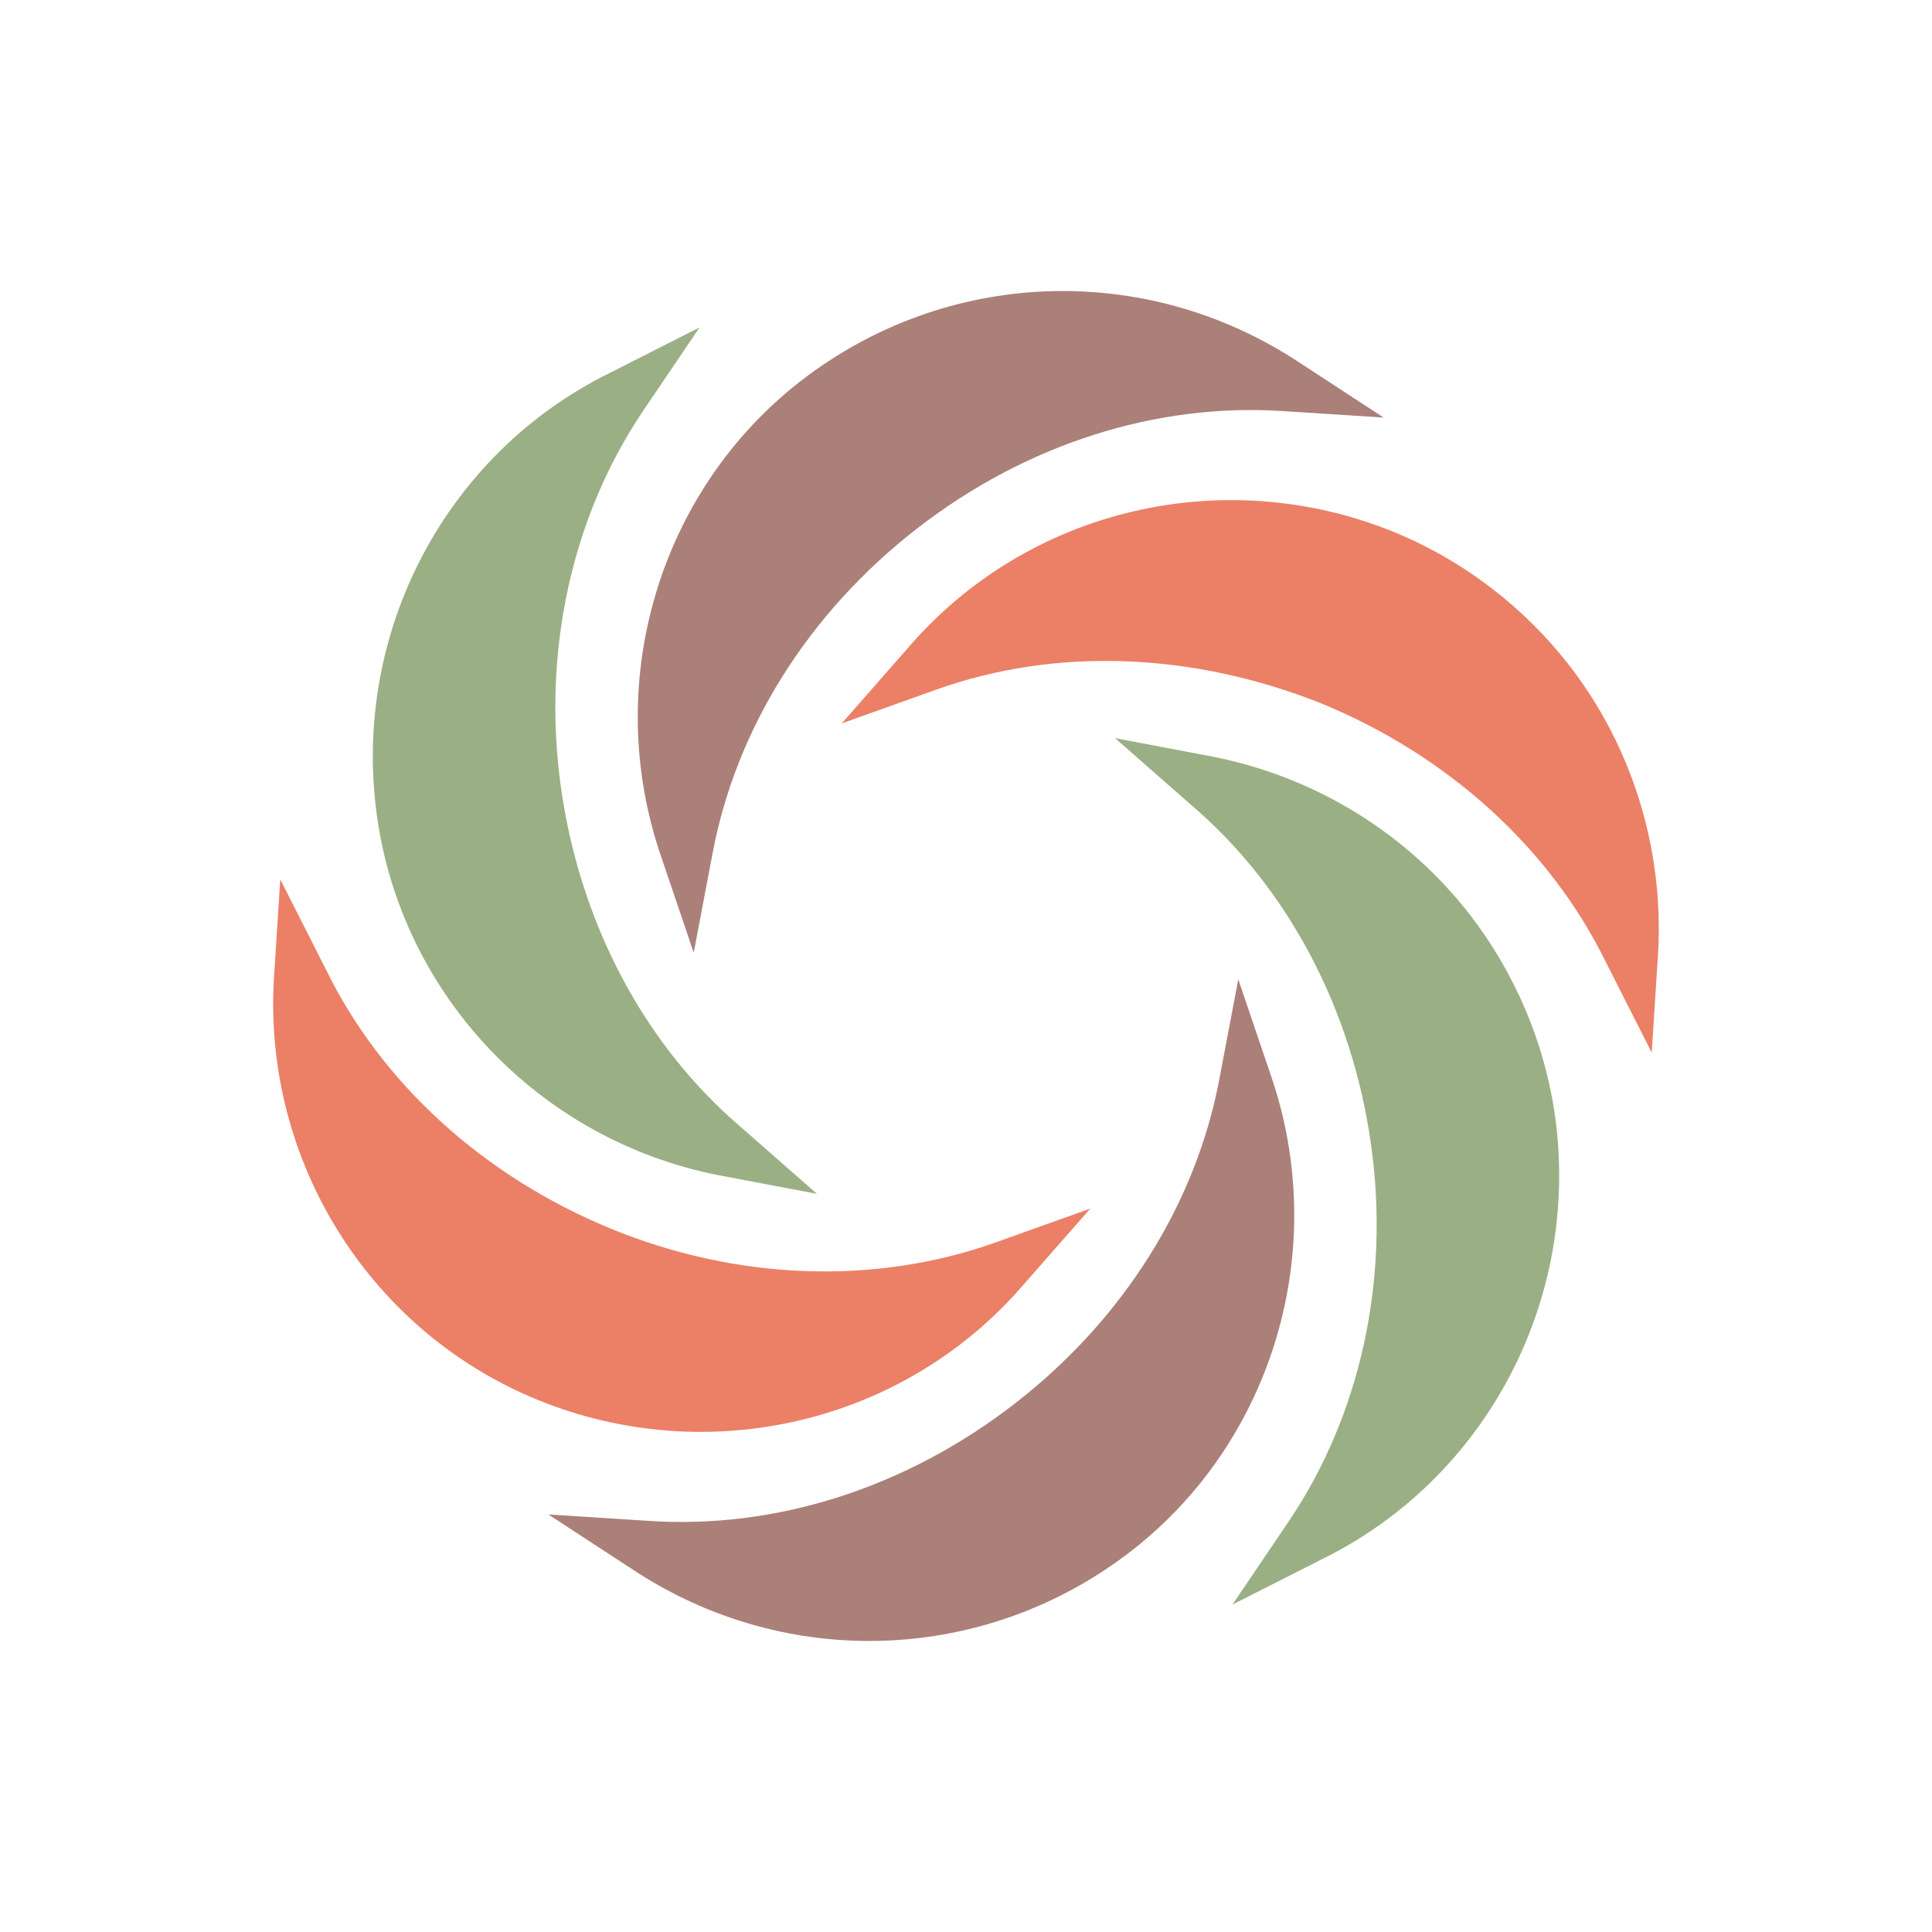
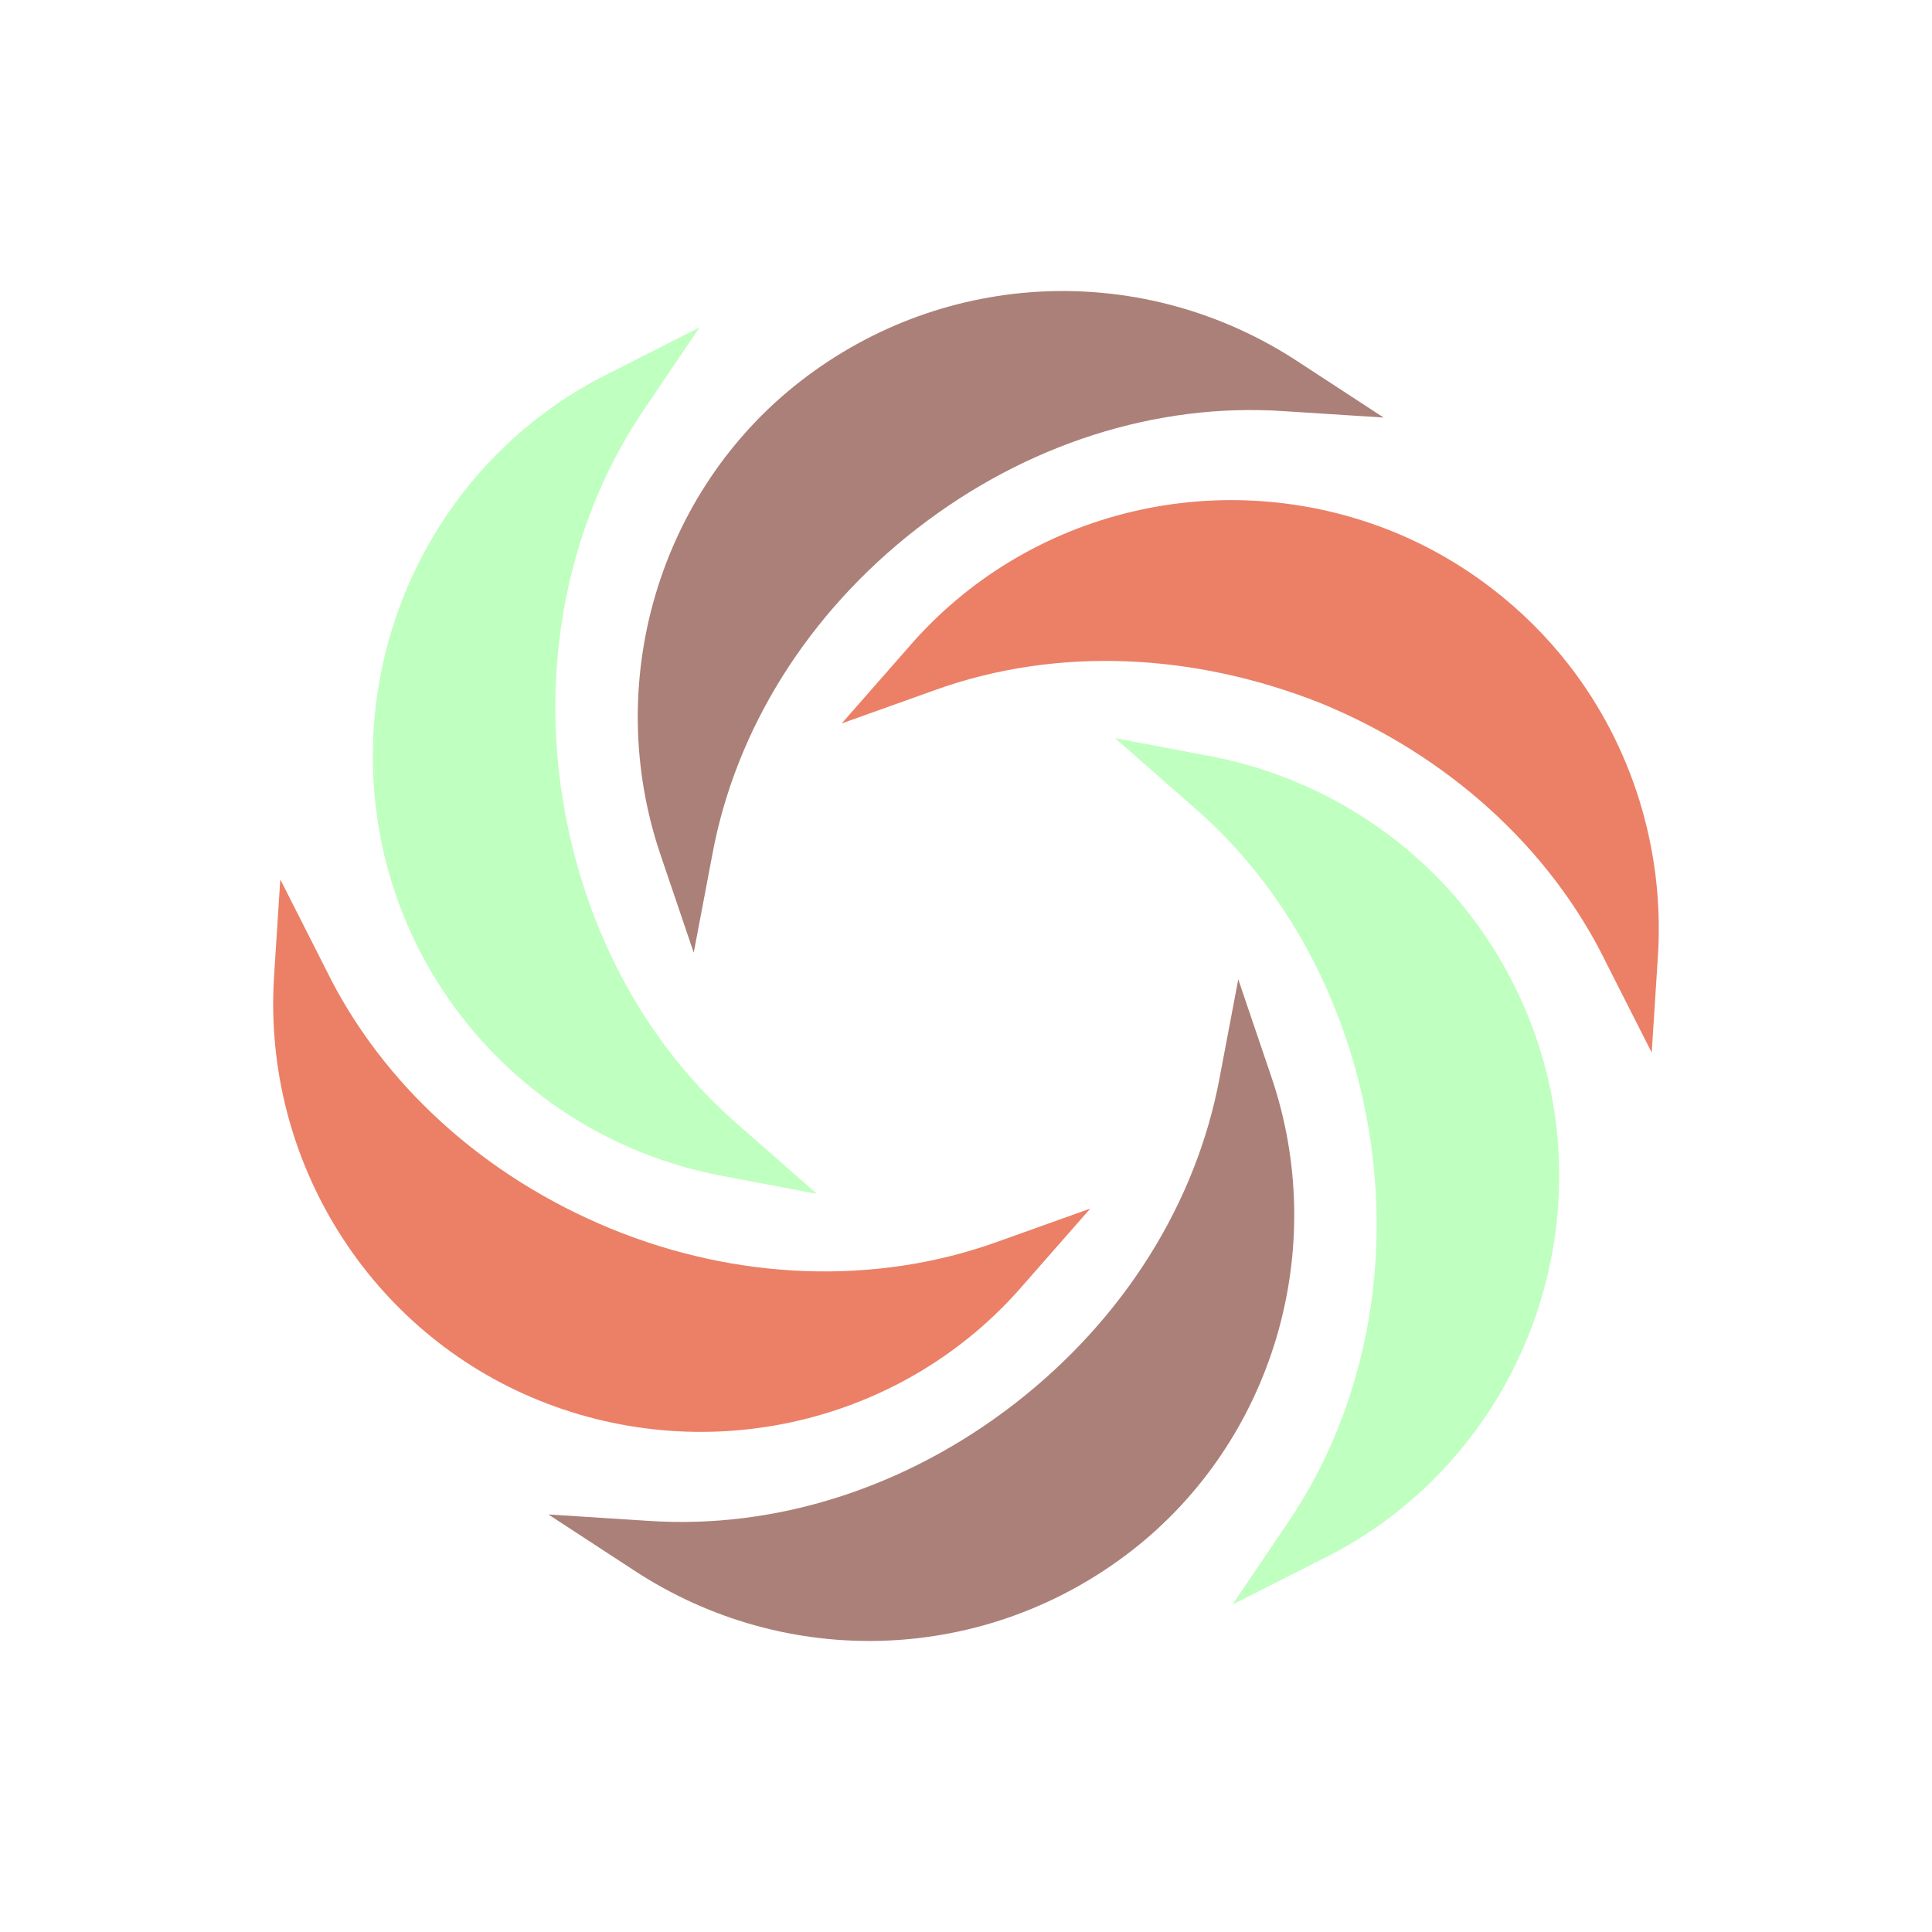
<svg xmlns="http://www.w3.org/2000/svg" viewBox="0 0 100 100" preserveAspectRatio="xMidYMid" width="200" height="200" style="shape-rendering: auto; display: block;">
  <g data-idx="1">
    <g transform="matrix(1,0,0,1,50,50)" data-idx="2">
      <g transform="matrix(0.8,0,0,0.8,0,0)" data-idx="3">
        <g transform="matrix(1,0,0,1,-50,-50)" data-idx="4">
          <g data-idx="5" transform="matrix(-0.6129048,-0.7901568,0.7901568,-0.6129048,41.1374,120.1531)">
            <path d="M44.711 10.952c10.24-5.964 23.181-4.614 32.071 3.151l4.839 4.276l-6.414-1.238 c-8.102-1.688-16.88-0.113-24.532 4.276S37.284 32.67 34.696 40.547l-2.026 6.189l-1.238-6.414 C29.069 28.732 34.471 16.916 44.711 10.952z" fill="rgb(235, 128, 103)" data-idx="7" />
            <path d="M32.333 61.253l6.189 2.138l-4.276-4.839c-5.514-6.189-8.552-14.517-8.552-23.406s3.038-17.217 8.552-23.406 l4.276-4.839l-6.189 2.138C21.079 12.865 13.54 23.33 13.54 35.258C13.54 46.849 21.079 57.427 32.333 61.253z" fill="rgb(171, 128, 120)" data-idx="9" />
-             <path d="M32.67 77.795c6.527 0 13.054-2.363 18.23-6.864l4.839-4.276l-6.414 1.238 c-8.102 1.688-16.88 0.113-24.532-4.276c-7.652-4.389-13.391-11.253-15.979-19.13l-2.026-6.189L5.55 44.711 C3.187 56.302 8.588 68.118 18.829 74.082C23.105 76.557 27.944 77.795 32.67 77.795z" fill="rgb(155, 175, 132)" data-idx="11" />
+             <path d="M32.67 77.795c6.527 0 13.054-2.363 18.23-6.864l4.839-4.276l-6.414 1.238 c-8.102 1.688-16.88 0.113-24.532-4.276c-7.652-4.389-13.391-11.253-15.979-19.13l-2.026-6.189L5.55 44.711 C3.187 56.302 8.588 68.118 18.829 74.082C23.105 76.557 27.944 77.795 32.67 77.795z" fill="rgb(191,255,191)" data-idx="11" />
            <path d="M68.568 59.678l-1.238-6.414l-2.026 6.189c-2.588 7.877-8.327 14.629-15.979 19.13 c-7.652 4.389-16.43 5.964-24.532 4.276l-6.414-1.238l4.839 4.276c5.176 4.501 11.703 6.864 18.23 6.864 c4.726 0 9.565-1.238 13.841-3.714C65.529 83.084 70.931 71.268 68.568 59.678z" fill="rgb(235, 128, 103)" data-idx="13" />
            <path d="M67.667 38.747l-6.189-2.138l4.276 4.839c5.514 6.189 8.552 14.517 8.552 23.406s-3.038 17.217-8.552 23.406 l-4.276 4.839l6.189-2.138C78.921 87.135 86.46 76.67 86.46 64.742C86.46 53.151 78.921 42.573 67.667 38.747z" fill="rgb(171, 128, 120)" data-idx="15" />
-             <path d="M81.171 25.918c-10.24-5.964-23.181-4.614-32.071 3.151l-4.839 4.276l6.414-1.238 c8.102-1.688 16.88-0.113 24.532 4.276c7.652 4.389 13.391 11.253 15.979 19.13l2.026 6.189l1.238-6.414 C96.813 43.698 91.412 31.882 81.171 25.918z" fill="rgb(155, 175, 132)" data-idx="17" />
+             <path d="M81.171 25.918c-10.24-5.964-23.181-4.614-32.071 3.151l-4.839 4.276l6.414-1.238 c8.102-1.688 16.88-0.113 24.532 4.276c7.652 4.389 13.391 11.253 15.979 19.13l2.026 6.189l1.238-6.414 C96.813 43.698 91.412 31.882 81.171 25.918z" fill="rgb(191,255,191)" data-idx="17" />
          </g>
        </g>
      </g>
    </g>
    <g data-idx="19" />
  </g>
</svg>
